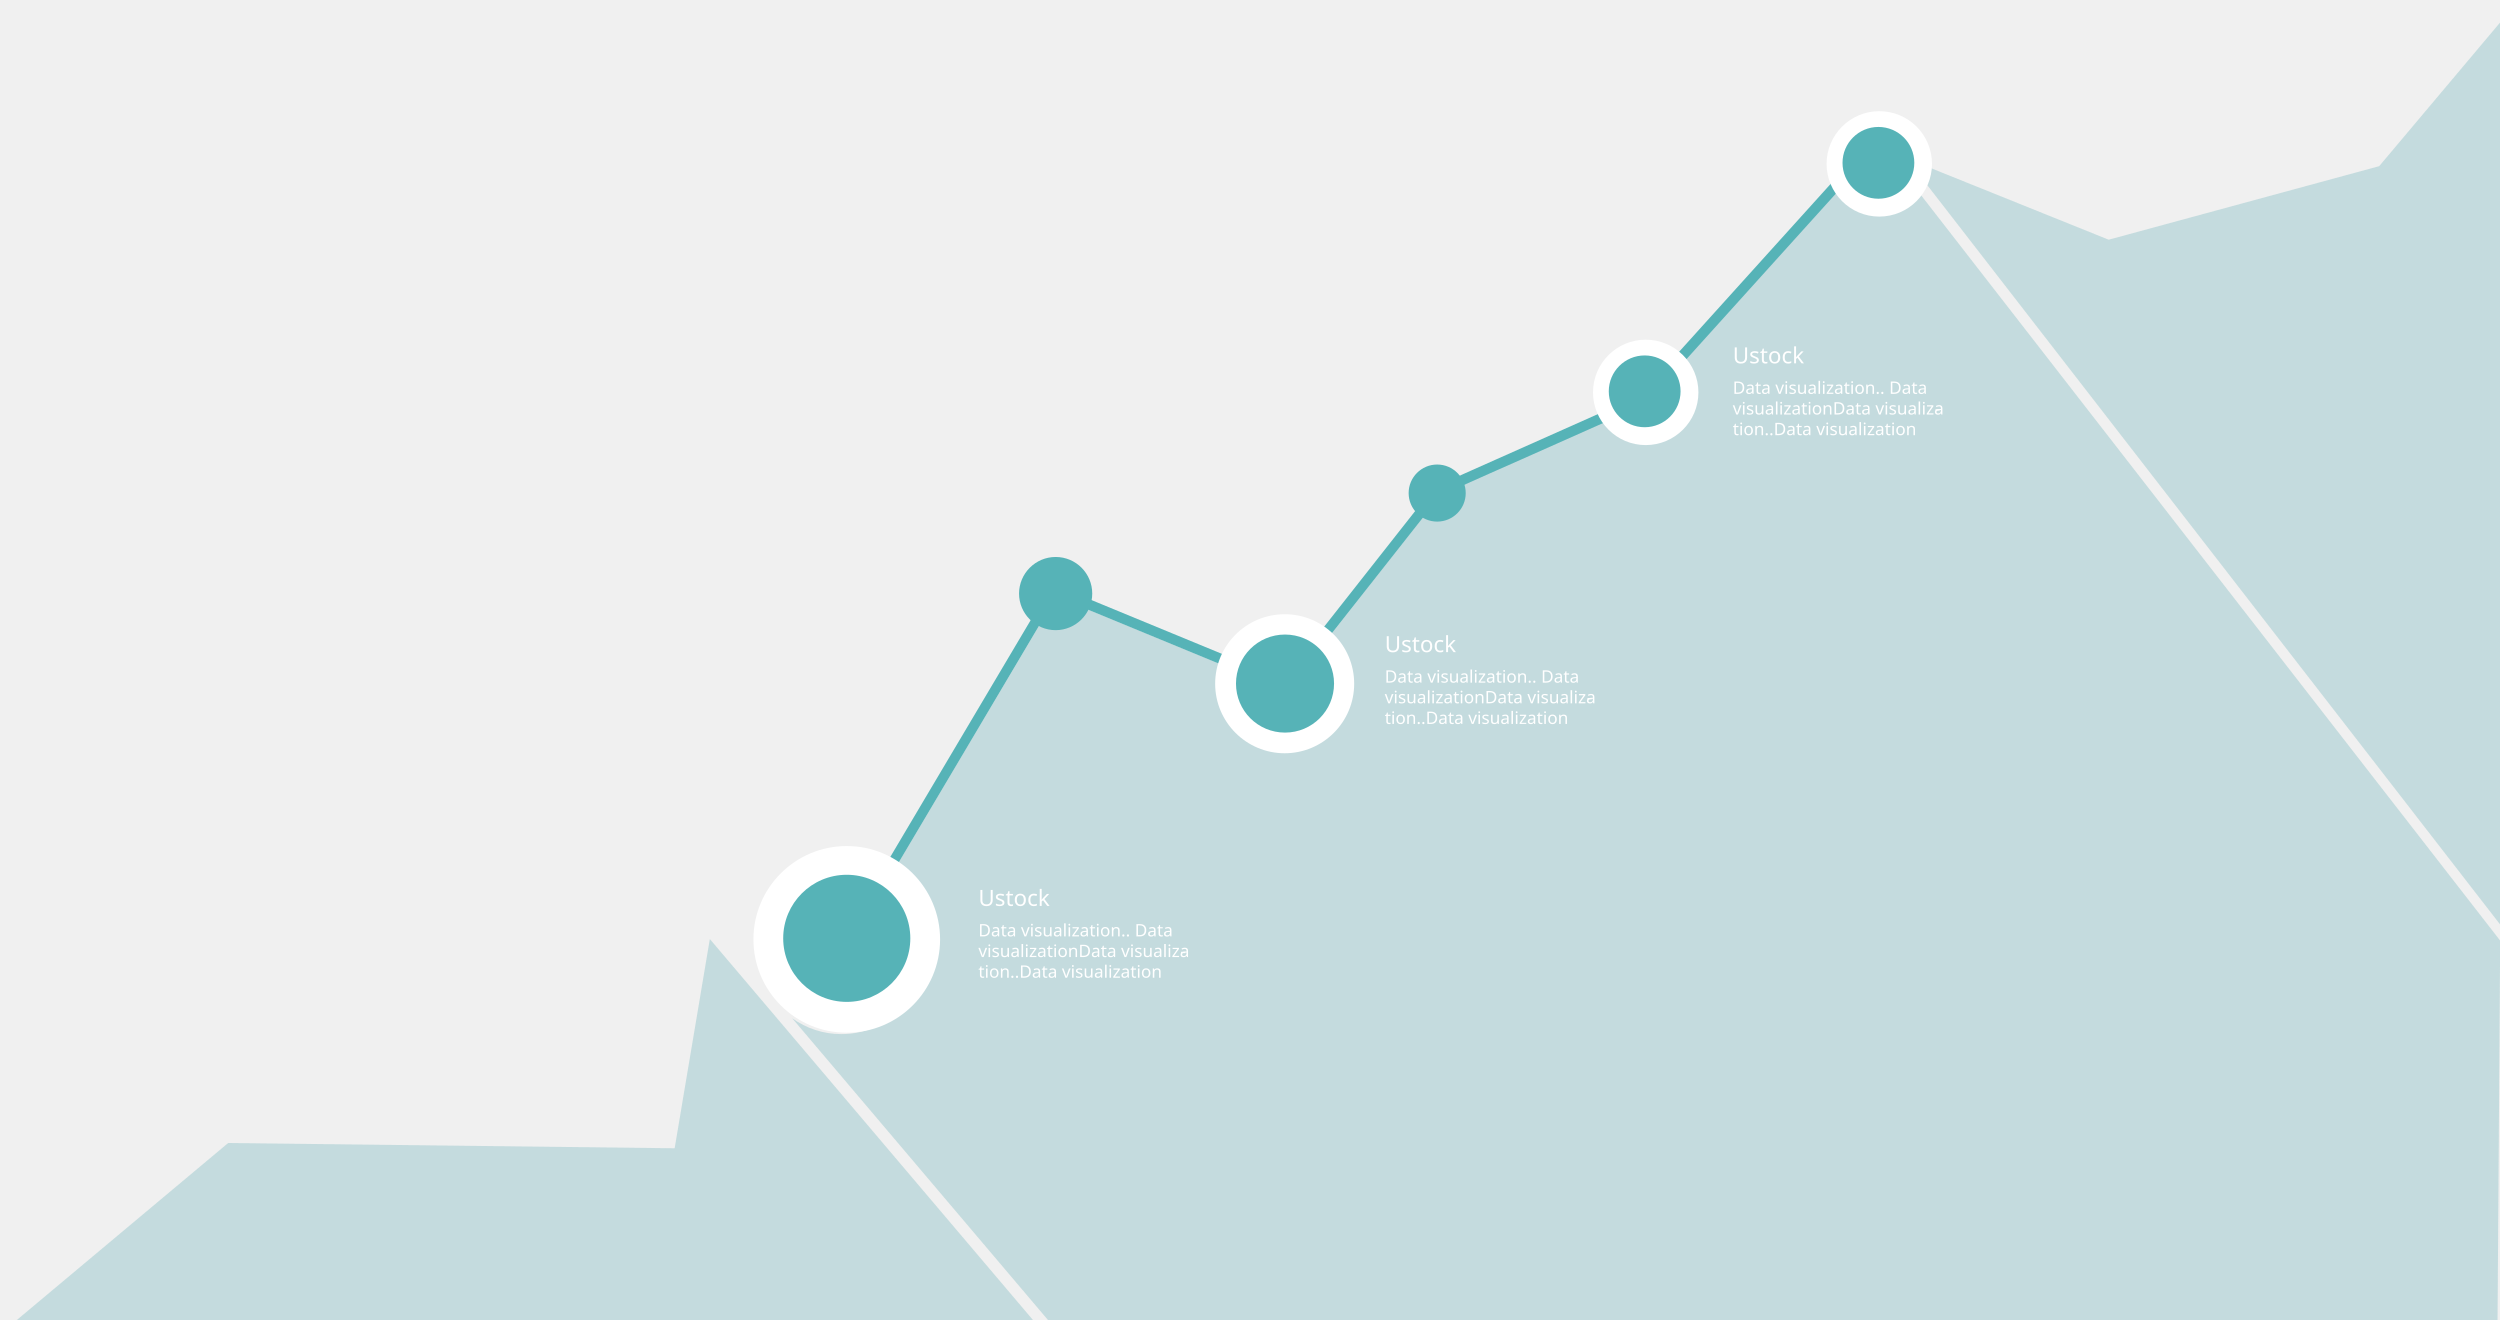
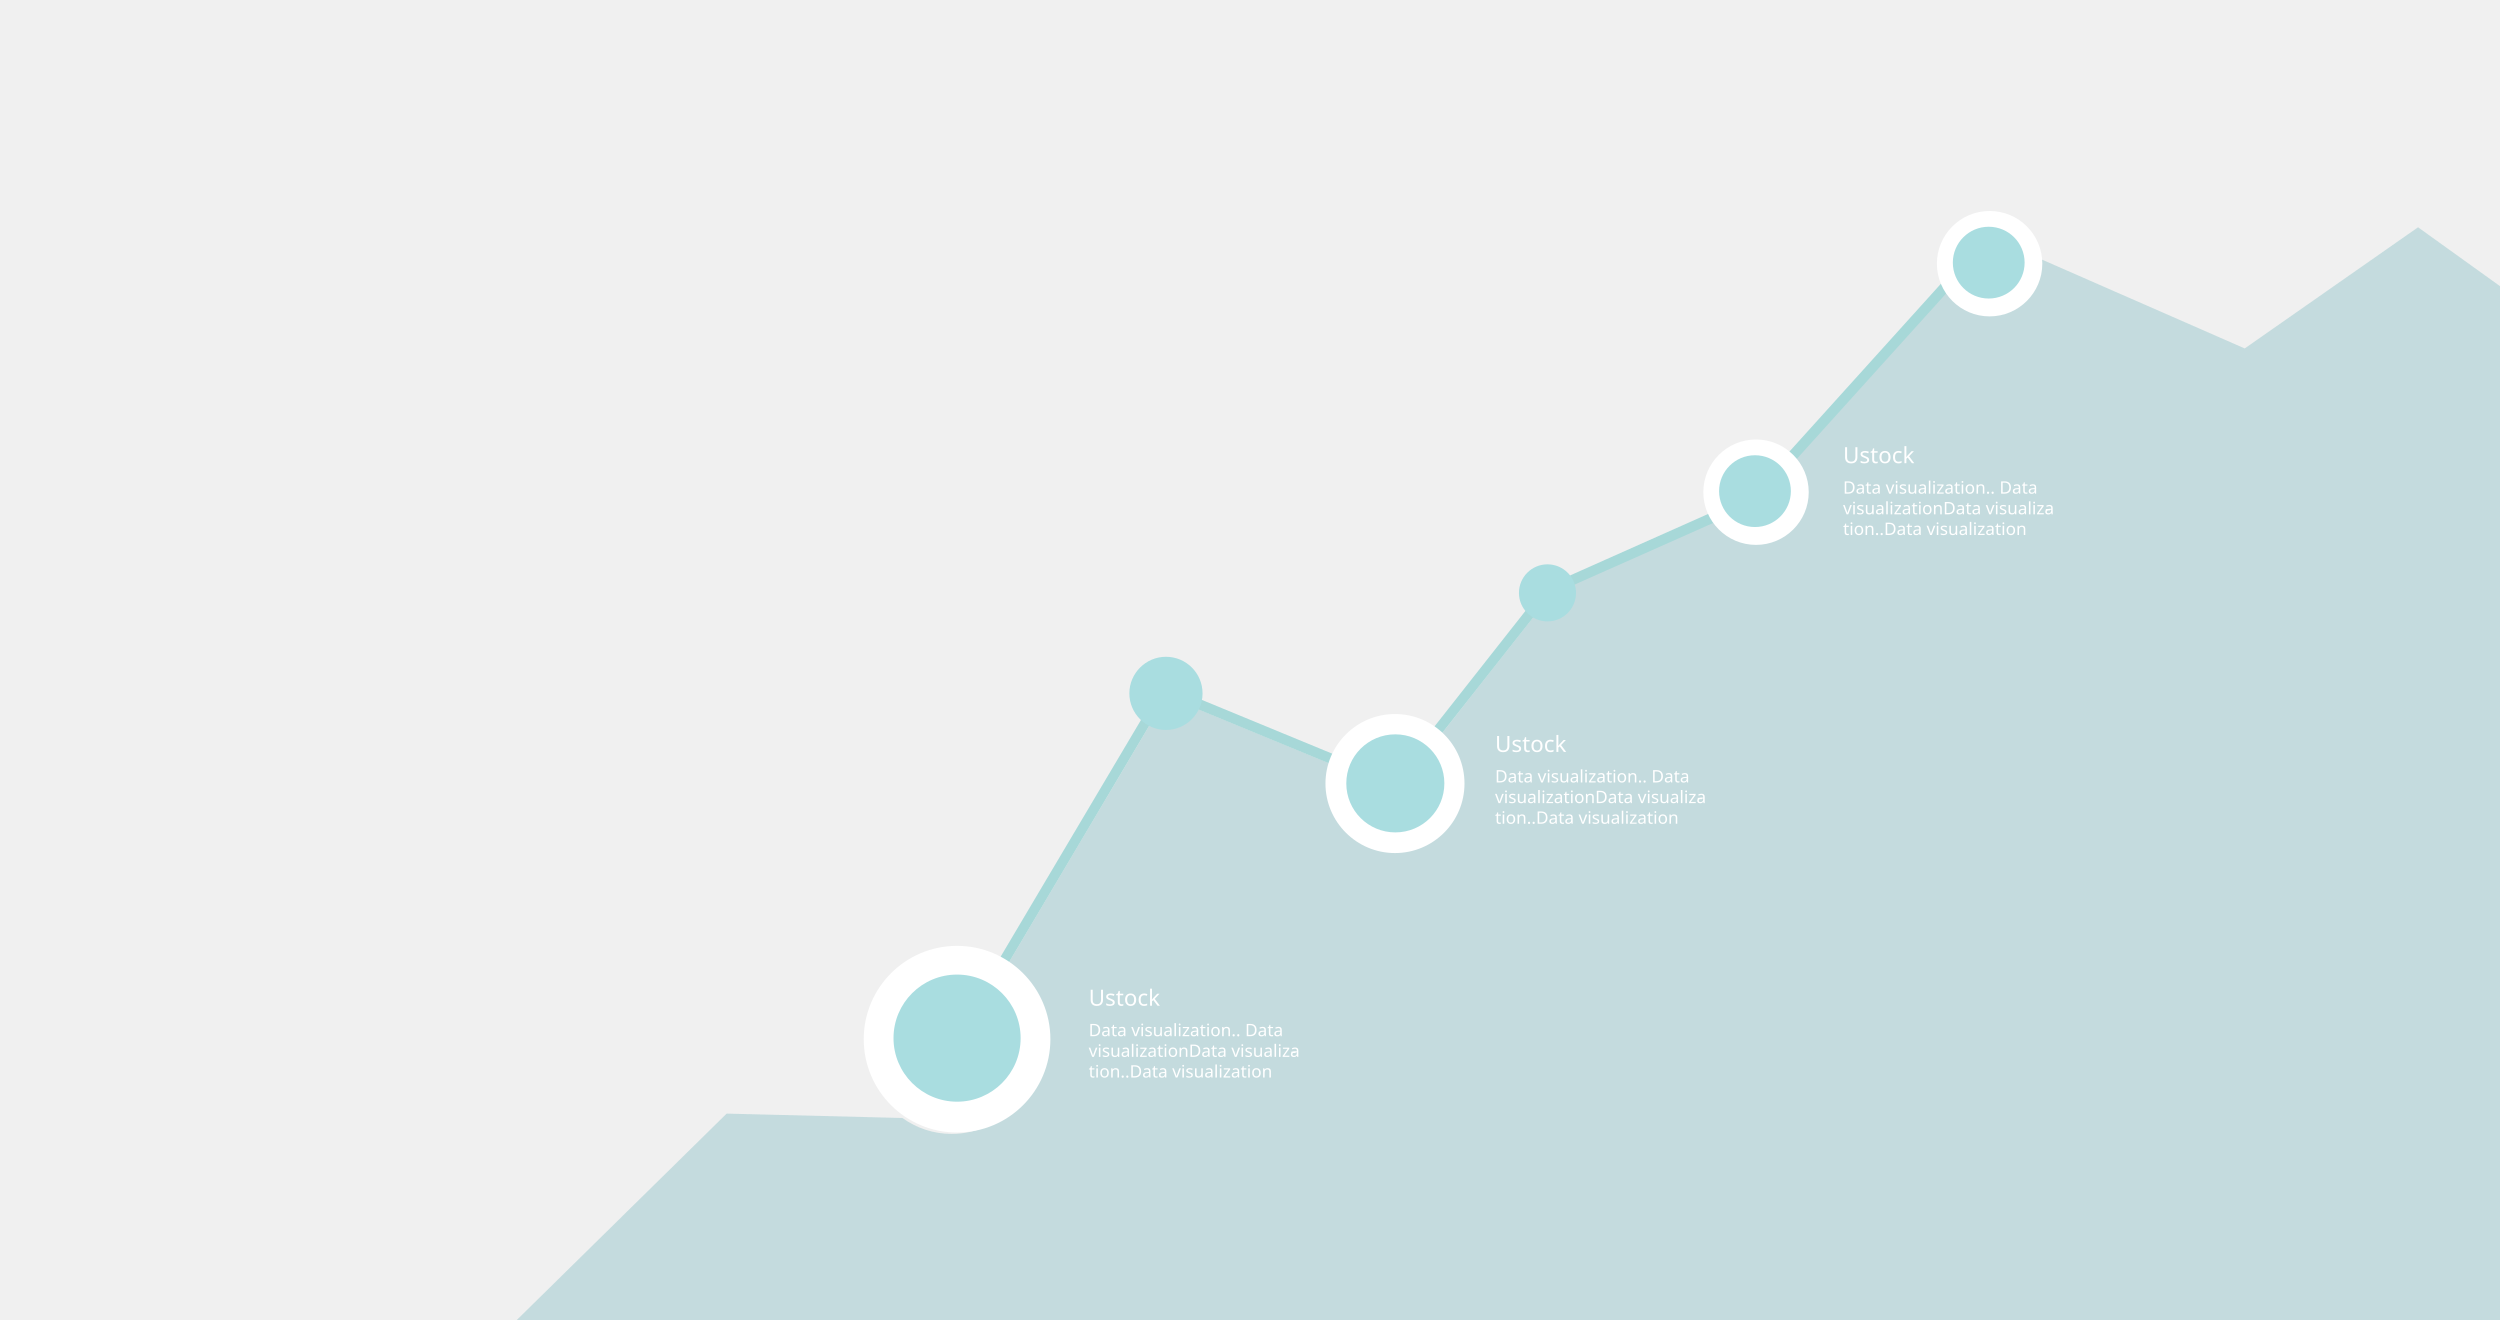
<svg xmlns="http://www.w3.org/2000/svg" version="1.1" id="Layer_1" x="0px" y="0px" viewBox="0 0 1427.8 753.8" style="enable-background:new 0 0 1427.8 753.8;" xml:space="preserve">
  <style type="text/css">
- 	.st0{opacity:0.2;fill:#158894;}
- 	.st1{opacity:0.2;}
- 	.st2{fill:#158894;}
- 	.st3{fill:#56B3B7;}
- 	.st4{fill:#FFFFFF;}
+ 	.st0{opacity:0.2;}
+ 	.st1{fill:#158894;}
+ 	.st2{fill:#A7D8D8;}
+ 	.st3{fill:#FFFFFF;}
+ 	.st4{fill:#A9DDE0;}
	.st5{fill:none;}
	.st6{font-family:'Roboto-Regular';}
	.st7{font-size:9.834px;}
	.st8{font-size:12.784px;}
</style>
-   <path class="st0" d="M590.3,754.3l-184.9-218l-20.1,119.5l-255-3L8.5,754.8C8.5,754.8,591.6,757.5,590.3,754.3z" />
-   <path class="st0" d="M1429.5,10.9l-70.7,84l-154.5,42l-115.5-46.5l340.7,439.7C1429.5,530.1,1430.7,9.6,1429.5,10.9z" />
-   <g class="st1">
-     <path class="st2" d="M1069.7,76.2l0.5,0.6C1070.1,76.6,1069.9,76.4,1069.7,76.2z" />
-     <path class="st2" d="M1070.2,76.8c0.3,0.4,0.4,0.9,0.3,1.5c-2.3,17.8-19.4,37.8-22.9,31.2l-40.2,42.1l-49.6,54.9   c4.5,3.8-3.4,18.1-3.4,24.4c0,11.5,3.7,6.9-7.8,6.9c-11.5,0-18.1,9.2-18.1-2.3c0-1.3,0.1-2.6,0.4-3.8l-102.1,46.1   c-2.5,4.3-0.8,16.9-6,16.9c-2.3,0-4.4-0.5-6.3-1.5c-19.6,24.9-39.2,49.7-58.7,74.6c6.6,5.5,10.8,13.8,10.8,23.1   c0,16.6-13.5,30.1-30.1,30.1c-16.6,0-30.1-13.5-30.1-30.1c0-2.5,0.3-5,0.9-7.4c-30.3-12.5-60.6-25-90.9-37.5   c-3,4.7-8.3,7.9-14.3,7.9c-2.1,0-4.1-0.4-6-1.1c-14.4,24.3-28.8,48.7-43.3,73c-15.2,25.6-30.3,51.2-45.5,76.8   c12.8,8.6,21.3,23.3,21.3,39.9c0,26.6-21.5,48.1-48.1,48.1c-10.5,0-20.2-3.4-28.1-9.1l146.3,172.6h827.7l1.5-216.9L1070.2,76.8z" />
+   <g class="st0">
+     <path class="st1" d="M1132.7,133.2l0.5,0.6C1133.1,133.6,1132.9,133.4,1132.7,133.2z" />
+     <path class="st1" d="M1133.2,133.8c0.3,0.4,0.4,0.9,0.3,1.5c-2.3,17.8-19.4,37.8-22.9,31.2l-40.2,42.1l-49.6,54.9   c4.5,3.8-3.4,18.1-3.4,24.4c0,11.5,3.7,6.9-7.8,6.9s-18.1,9.2-18.1-2.3c0-1.3,0.1-2.6,0.4-3.8l-102.1,46.1   c-2.5,4.3-0.8,16.9-6,16.9c-2.3,0-4.4-0.5-6.3-1.5c-19.6,24.9-39.2,49.7-58.7,74.6c6.6,5.5,10.8,13.8,10.8,23.1   c0,16.6-13.5,30.1-30.1,30.1s-30.1-13.5-30.1-30.1c0-2.5,0.3-5,0.9-7.4c-30.3-12.5-60.6-25-90.9-37.5c-3,4.7-8.3,7.9-14.3,7.9   c-2.1,0-4.1-0.4-6-1.1c-14.4,24.3-28.8,48.7-43.3,73c-15.2,25.6-30.3,51.2-45.5,76.8c12.8,8.6,21.3,23.3,21.3,39.9   c0,26.6-21.5,48.1-48.1,48.1c-10.5,0-20.2-3.4-28.1-9.1L415,636L294,755h1136V165l-49-35.2l-99,69.2L1133.2,133.8z" />
  </g>
  <g>
-     <path class="st3" d="M483,543.6c23.3-39.2,46.5-78.5,69.8-117.7c17.3-29.1,34.5-58.3,51.8-87.4c-1.1,0.5-2.2,0.9-3.3,1.4   c43,17.7,86,35.5,129,53.2c0.8,0.3,1.7,0.7,2.5,1c0.9,0.4,2.3,0,2.9-0.8c28.6-36.3,57.3-72.7,85.9-109c0.4-0.5,0.9-1.1,1.3-1.6   c-0.3,0.4-0.7,0.4,0.4,0c3-1.3,5.9-2.6,8.9-4c12.3-5.5,24.6-11,36.9-16.4c23.1-10.3,46.3-20.6,69.4-30.9c3.4-1.5,5.8-5.4,8.2-8   c7.9-8.7,15.8-17.5,23.6-26.2c20.7-22.9,41.4-45.9,62.1-68.8c6.8-7.6,13.7-15.1,20.5-22.7c2.5-2.8-1.6-7-4.2-4.2   c-32.8,36.3-65.6,72.7-98.4,109c-4.6,5.1-9.3,10.3-13.9,15.4c-0.7,0.7,0.9-0.4,0,0c-0.9,0.4-1.8,0.8-2.7,1.2   c-4,1.8-7.9,3.5-11.9,5.3c-27.2,12.1-54.4,24.2-81.5,36.3c-6.9,3.1-13.9,6.2-20.8,9.3c-1.2,0.5-2.2,2.4-3,3.4   c-2.6,3.3-5.2,6.7-7.9,10c-18.5,23.5-37,47-55.5,70.5c-7.2,9.1-14.4,18.2-21.6,27.4c1-0.3,1.9-0.5,2.9-0.8   c-43-17.7-86-35.5-129-53.2c-0.8-0.3-1.7-0.7-2.5-1c-1.2-0.5-2.7,0.3-3.3,1.4c-23.3,39.2-46.5,78.5-69.8,117.7   c-17.3,29.1-34.5,58.3-51.8,87.4C475.9,543.9,481,546.9,483,543.6L483,543.6z" />
+     <path class="st2" d="M546,600.6c23.3-39.2,46.5-78.5,69.8-117.7c17.3-29.1,34.5-58.3,51.8-87.4c-1.1,0.5-2.2,0.9-3.3,1.4   c43,17.7,86,35.5,129,53.2c0.8,0.3,1.7,0.7,2.5,1c0.9,0.4,2.3,0,2.9-0.8c28.6-36.3,57.3-72.7,85.9-109c0.4-0.5,0.9-1.1,1.3-1.6   c-0.3,0.4-0.7,0.4,0.4,0c3-1.3,5.9-2.6,8.9-4c12.3-5.5,24.6-11,36.9-16.4c23.1-10.3,46.3-20.6,69.4-30.9c3.4-1.5,5.8-5.4,8.2-8   c7.9-8.7,15.8-17.5,23.6-26.2c20.7-22.9,41.4-45.9,62.1-68.8c6.8-7.6,13.7-15.1,20.5-22.7c2.5-2.8-1.6-7-4.2-4.2   c-32.8,36.3-65.6,72.7-98.4,109c-4.6,5.1-9.3,10.3-13.9,15.4c-0.7,0.7,0.9-0.4,0,0s-1.8,0.8-2.7,1.2c-4,1.8-7.9,3.5-11.9,5.3   c-27.2,12.1-54.4,24.2-81.5,36.3c-6.9,3.1-13.9,6.2-20.8,9.3c-1.2,0.5-2.2,2.4-3,3.4c-2.6,3.3-5.2,6.7-7.9,10   c-18.5,23.5-37,47-55.5,70.5c-7.2,9.1-14.4,18.2-21.6,27.4c1-0.3,1.9-0.5,2.9-0.8c-43-17.7-86-35.5-129-53.2   c-0.8-0.3-1.7-0.7-2.5-1c-1.2-0.5-2.7,0.3-3.3,1.4c-23.3,39.2-46.5,78.5-69.8,117.7c-17.3,29.1-34.5,58.3-51.8,87.4   C538.9,600.9,544,603.9,546,600.6L546,600.6z" />
  </g>
-   <path class="st4" d="M536.9,536.5c0,29.4-23.8,53.3-53.3,53.3c-29.4,0-53.3-23.8-53.3-53.3c0-29.4,23.8-53.3,53.3-53.3  C513,483.2,536.9,507.1,536.9,536.5z" />
-   <path class="st3" d="M519.9,535.9c0,20.1-16.3,36.3-36.3,36.3c-20,0-36.3-16.3-36.3-36.3c0-20.1,16.3-36.3,36.3-36.3  C503.7,499.6,519.9,515.9,519.9,535.9z" />
-   <path class="st4" d="M773.4,390.5c0,21.9-17.8,39.7-39.7,39.7c-21.9,0-39.7-17.8-39.7-39.7c0-21.9,17.8-39.7,39.7-39.7  C755.7,350.8,773.4,368.6,773.4,390.5z" />
-   <path class="st3" d="M623.8,339c0,11.5-9.4,20.9-20.9,20.9c-11.5,0-20.9-9.4-20.9-20.9c0-11.5,9.4-20.9,20.9-20.9  C614.5,318.1,623.8,327.5,623.8,339z" />
-   <path class="st3" d="M761.9,390.4c0,15.5-12.5,28-28,28c-15.5,0-28-12.5-28-28c0-15.5,12.5-28,28-28  C749.4,362.4,761.9,375,761.9,390.4z" />
-   <path class="st4" d="M970,224.1c0,16.6-13.5,30.1-30.1,30.1c-16.6,0-30.1-13.5-30.1-30.1c0-16.6,13.5-30.1,30.1-30.1  C956.5,194,970,207.5,970,224.1z" />
-   <path class="st3" d="M837.1,281.6c0,9-7.3,16.3-16.3,16.3c-9,0-16.3-7.3-16.3-16.3c0-9,7.3-16.3,16.3-16.3  C829.8,265.3,837.1,272.6,837.1,281.6z" />
-   <circle class="st3" cx="939.3" cy="223.5" r="20.5" />
-   <path class="st4" d="M1103.4,93.6c0,16.6-13.5,30.1-30.1,30.1c-16.6,0-30.1-13.5-30.1-30.1c0-16.6,13.5-30.1,30.1-30.1  C1090,63.5,1103.4,77,1103.4,93.6z" />
-   <circle class="st3" cx="1072.8" cy="93" r="20.5" />
+   <path class="st3" d="M599.9,593.5c0,29.4-23.8,53.3-53.3,53.3c-29.4,0-53.3-23.8-53.3-53.3c0-29.4,23.8-53.3,53.3-53.3  C576,540.2,599.9,564.1,599.9,593.5z" />
+   <path class="st4" d="M582.9,592.9c0,20.1-16.3,36.3-36.3,36.3s-36.3-16.3-36.3-36.3c0-20.1,16.3-36.3,36.3-36.3  C566.7,556.6,582.9,572.9,582.9,592.9z" />
+   <path class="st3" d="M836.4,447.5c0,21.9-17.8,39.7-39.7,39.7S757,469.4,757,447.5s17.8-39.7,39.7-39.7  C818.7,407.8,836.4,425.6,836.4,447.5z" />
+   <path class="st4" d="M686.8,396c0,11.5-9.4,20.9-20.9,20.9S645,407.5,645,396s9.4-20.9,20.9-20.9C677.5,375.1,686.8,384.5,686.8,396  z" />
+   <path class="st4" d="M824.9,447.4c0,15.5-12.5,28-28,28s-28-12.5-28-28s12.5-28,28-28S824.9,432,824.9,447.4z" />
+   <path class="st3" d="M1033,281.1c0,16.6-13.5,30.1-30.1,30.1s-30.1-13.5-30.1-30.1s13.5-30.1,30.1-30.1S1033,264.5,1033,281.1z" />
+   <path class="st4" d="M900.1,338.6c0,9-7.3,16.3-16.3,16.3s-16.3-7.3-16.3-16.3s7.3-16.3,16.3-16.3  C892.8,322.3,900.1,329.6,900.1,338.6z" />
+   <circle class="st4" cx="1002.3" cy="280.5" r="20.5" />
+   <path class="st3" d="M1166.4,150.6c0,16.6-13.5,30.1-30.1,30.1s-30.1-13.5-30.1-30.1s13.5-30.1,30.1-30.1  C1153,120.5,1166.4,134,1166.4,150.6z" />
+   <circle class="st4" cx="1135.8" cy="150" r="20.5" />
  <g>
-     <rect x="558.8" y="527.4" class="st5" width="122.4" height="42.3" />
-     <text transform="matrix(1 0 0 1 558.7644 534.7959)">
-       <tspan x="0" y="0" class="st4 st6 st7">Data visualization.. Data </tspan>
-       <tspan x="0" y="11.8" class="st4 st6 st7">visualizationData visualiza</tspan>
-       <tspan x="115.4" y="11.8" class="st4 st6 st7">-</tspan>
-       <tspan x="0" y="23.6" class="st4 st6 st7">tion..Data visualization</tspan>
-     </text>
-     <rect x="558.8" y="507.8" class="st5" width="86.4" height="14.8" />
-     <text transform="matrix(1 0 0 1 558.7644 517.3828)" class="st4 st6 st8">Ustock</text>
+     <rect x="621.8" y="584.4" class="st5" width="122.4" height="42.3" />
+     <text transform="matrix(1 0 0 1 621.7644 591.7959)" class="st3 st6 st7">Data visualization.. Data </text>
+     <text transform="matrix(1 0 0 1 621.7644 603.5959)" class="st3 st6 st7">visualizationData visualiza</text>
+     <text transform="matrix(1 0 0 1 737.1644 603.5959)" class="st3 st6 st7">-</text>
+     <text transform="matrix(1 0 0 1 621.7644 615.3959)" class="st3 st6 st7">tion..Data visualization</text>
+     <rect x="621.8" y="564.8" class="st5" width="86.4" height="14.8" />
+     <text transform="matrix(1 0 0 1 621.7644 574.3828)" class="st3 st6 st8">Ustock</text>
  </g>
  <g>
-     <rect x="790.8" y="382.5" class="st5" width="122.4" height="42.3" />
-     <text transform="matrix(1 0 0 1 790.8484 389.8682)">
-       <tspan x="0" y="0" class="st4 st6 st7">Data visualization.. Data </tspan>
-       <tspan x="0" y="11.8" class="st4 st6 st7">visualizationData visualiza</tspan>
-       <tspan x="115.4" y="11.8" class="st4 st6 st7">-</tspan>
-       <tspan x="0" y="23.6" class="st4 st6 st7">tion..Data visualization</tspan>
-     </text>
-     <rect x="790.8" y="362.9" class="st5" width="86.4" height="14.8" />
-     <text transform="matrix(1 0 0 1 790.8484 372.4551)" class="st4 st6 st8">Ustock</text>
+     <rect x="853.8" y="439.5" class="st5" width="122.4" height="42.3" />
+     <text transform="matrix(1 0 0 1 853.8484 446.8682)" class="st3 st6 st7">Data visualization.. Data </text>
+     <text transform="matrix(1 0 0 1 853.8484 458.6682)" class="st3 st6 st7">visualizationData visualiza</text>
+     <text transform="matrix(1 0 0 1 969.2484 458.6682)" class="st3 st6 st7">-</text>
+     <text transform="matrix(1 0 0 1 853.8484 470.4682)" class="st3 st6 st7">tion..Data visualization</text>
+     <rect x="853.8" y="419.9" class="st5" width="86.4" height="14.8" />
+     <text transform="matrix(1 0 0 1 853.8484 429.4551)" class="st3 st6 st8">Ustock</text>
  </g>
  <g>
-     <rect x="989.6" y="217.6" class="st5" width="122.4" height="42.3" />
-     <text transform="matrix(1 0 0 1 989.6082 224.936)">
-       <tspan x="0" y="0" class="st4 st6 st7">Data visualization.. Data </tspan>
-       <tspan x="0" y="11.8" class="st4 st6 st7">visualizationData visualiza</tspan>
-       <tspan x="115.4" y="11.8" class="st4 st6 st7">-</tspan>
-       <tspan x="0" y="23.6" class="st4 st6 st7">tion..Data visualization</tspan>
-     </text>
-     <rect x="989.6" y="197.9" class="st5" width="86.4" height="14.8" />
-     <text transform="matrix(1 0 0 1 989.6082 207.5244)" class="st4 st6 st8">Ustock</text>
+     <rect x="1052.6" y="274.6" class="st5" width="122.4" height="42.3" />
+     <text transform="matrix(1 0 0 1 1052.608 281.936)" class="st3 st6 st7">Data visualization.. Data </text>
+     <text transform="matrix(1 0 0 1 1052.608 293.736)" class="st3 st6 st7">visualizationData visualiza</text>
+     <text transform="matrix(1 0 0 1 1168.008 293.736)" class="st3 st6 st7">-</text>
+     <text transform="matrix(1 0 0 1 1052.608 305.536)" class="st3 st6 st7">tion..Data visualization</text>
+     <rect x="1052.6" y="254.9" class="st5" width="86.4" height="14.8" />
+     <text transform="matrix(1 0 0 1 1052.608 264.5244)" class="st3 st6 st8">Ustock</text>
  </g>
</svg>
